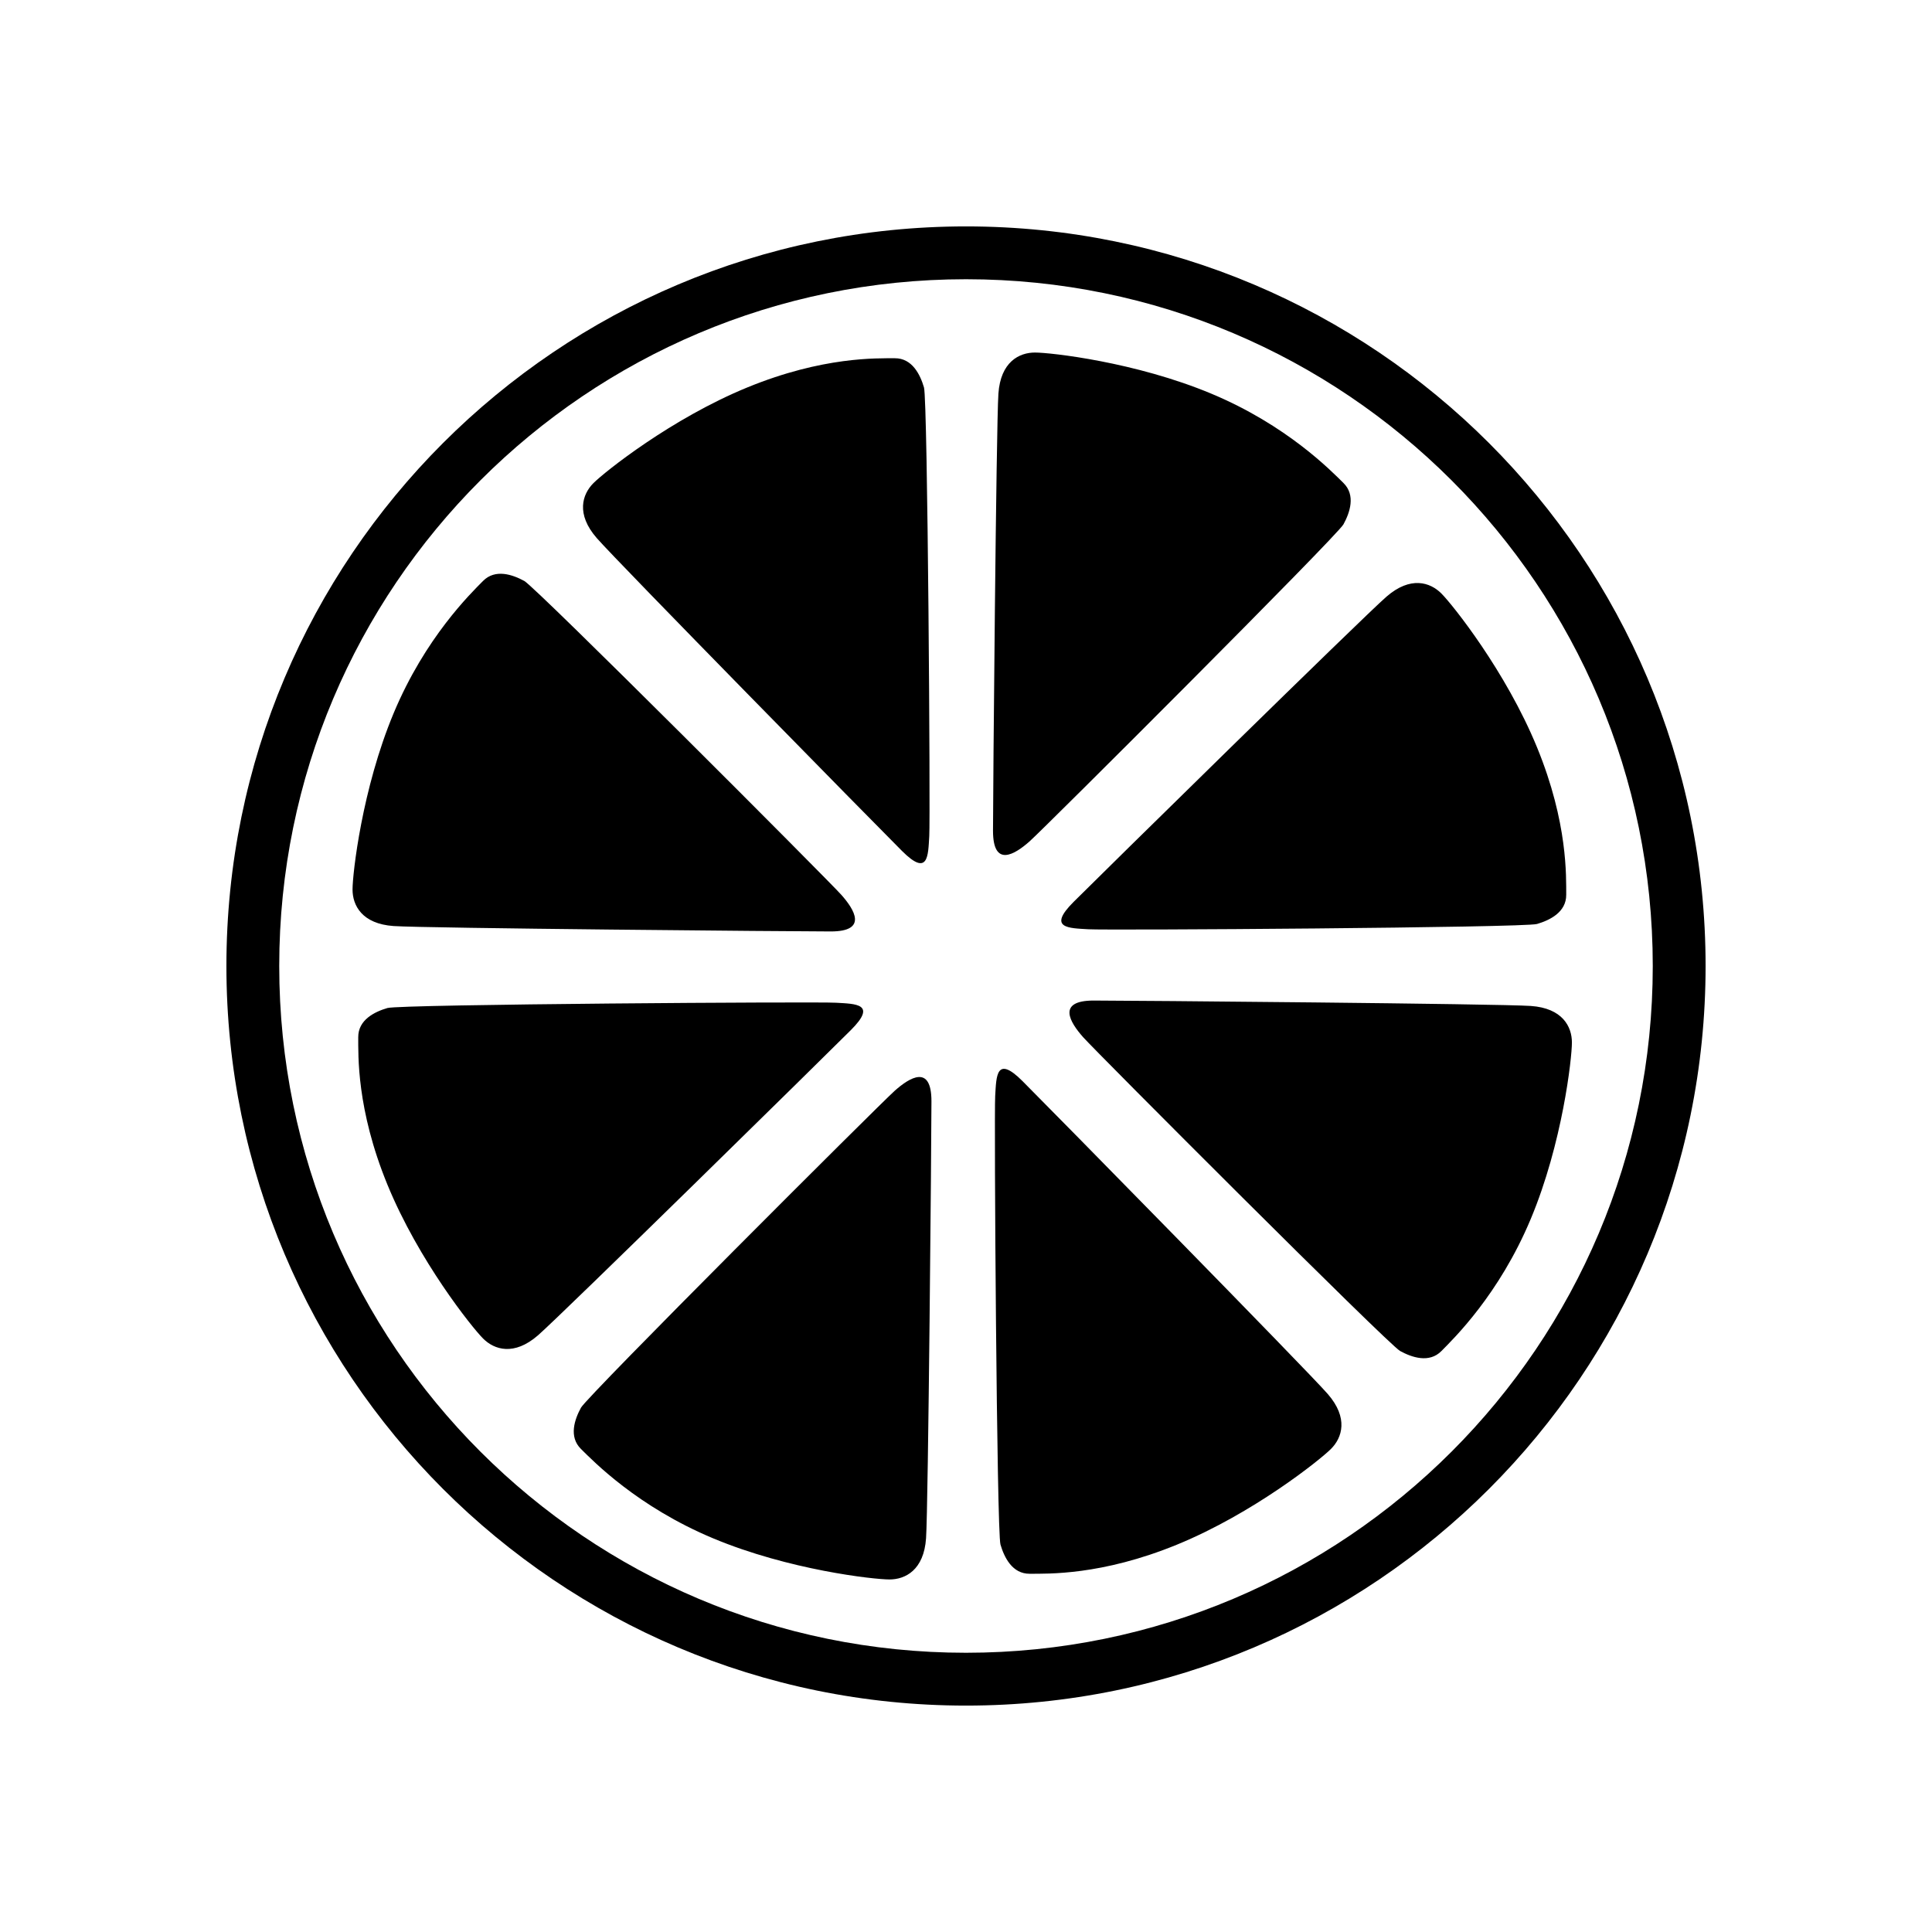
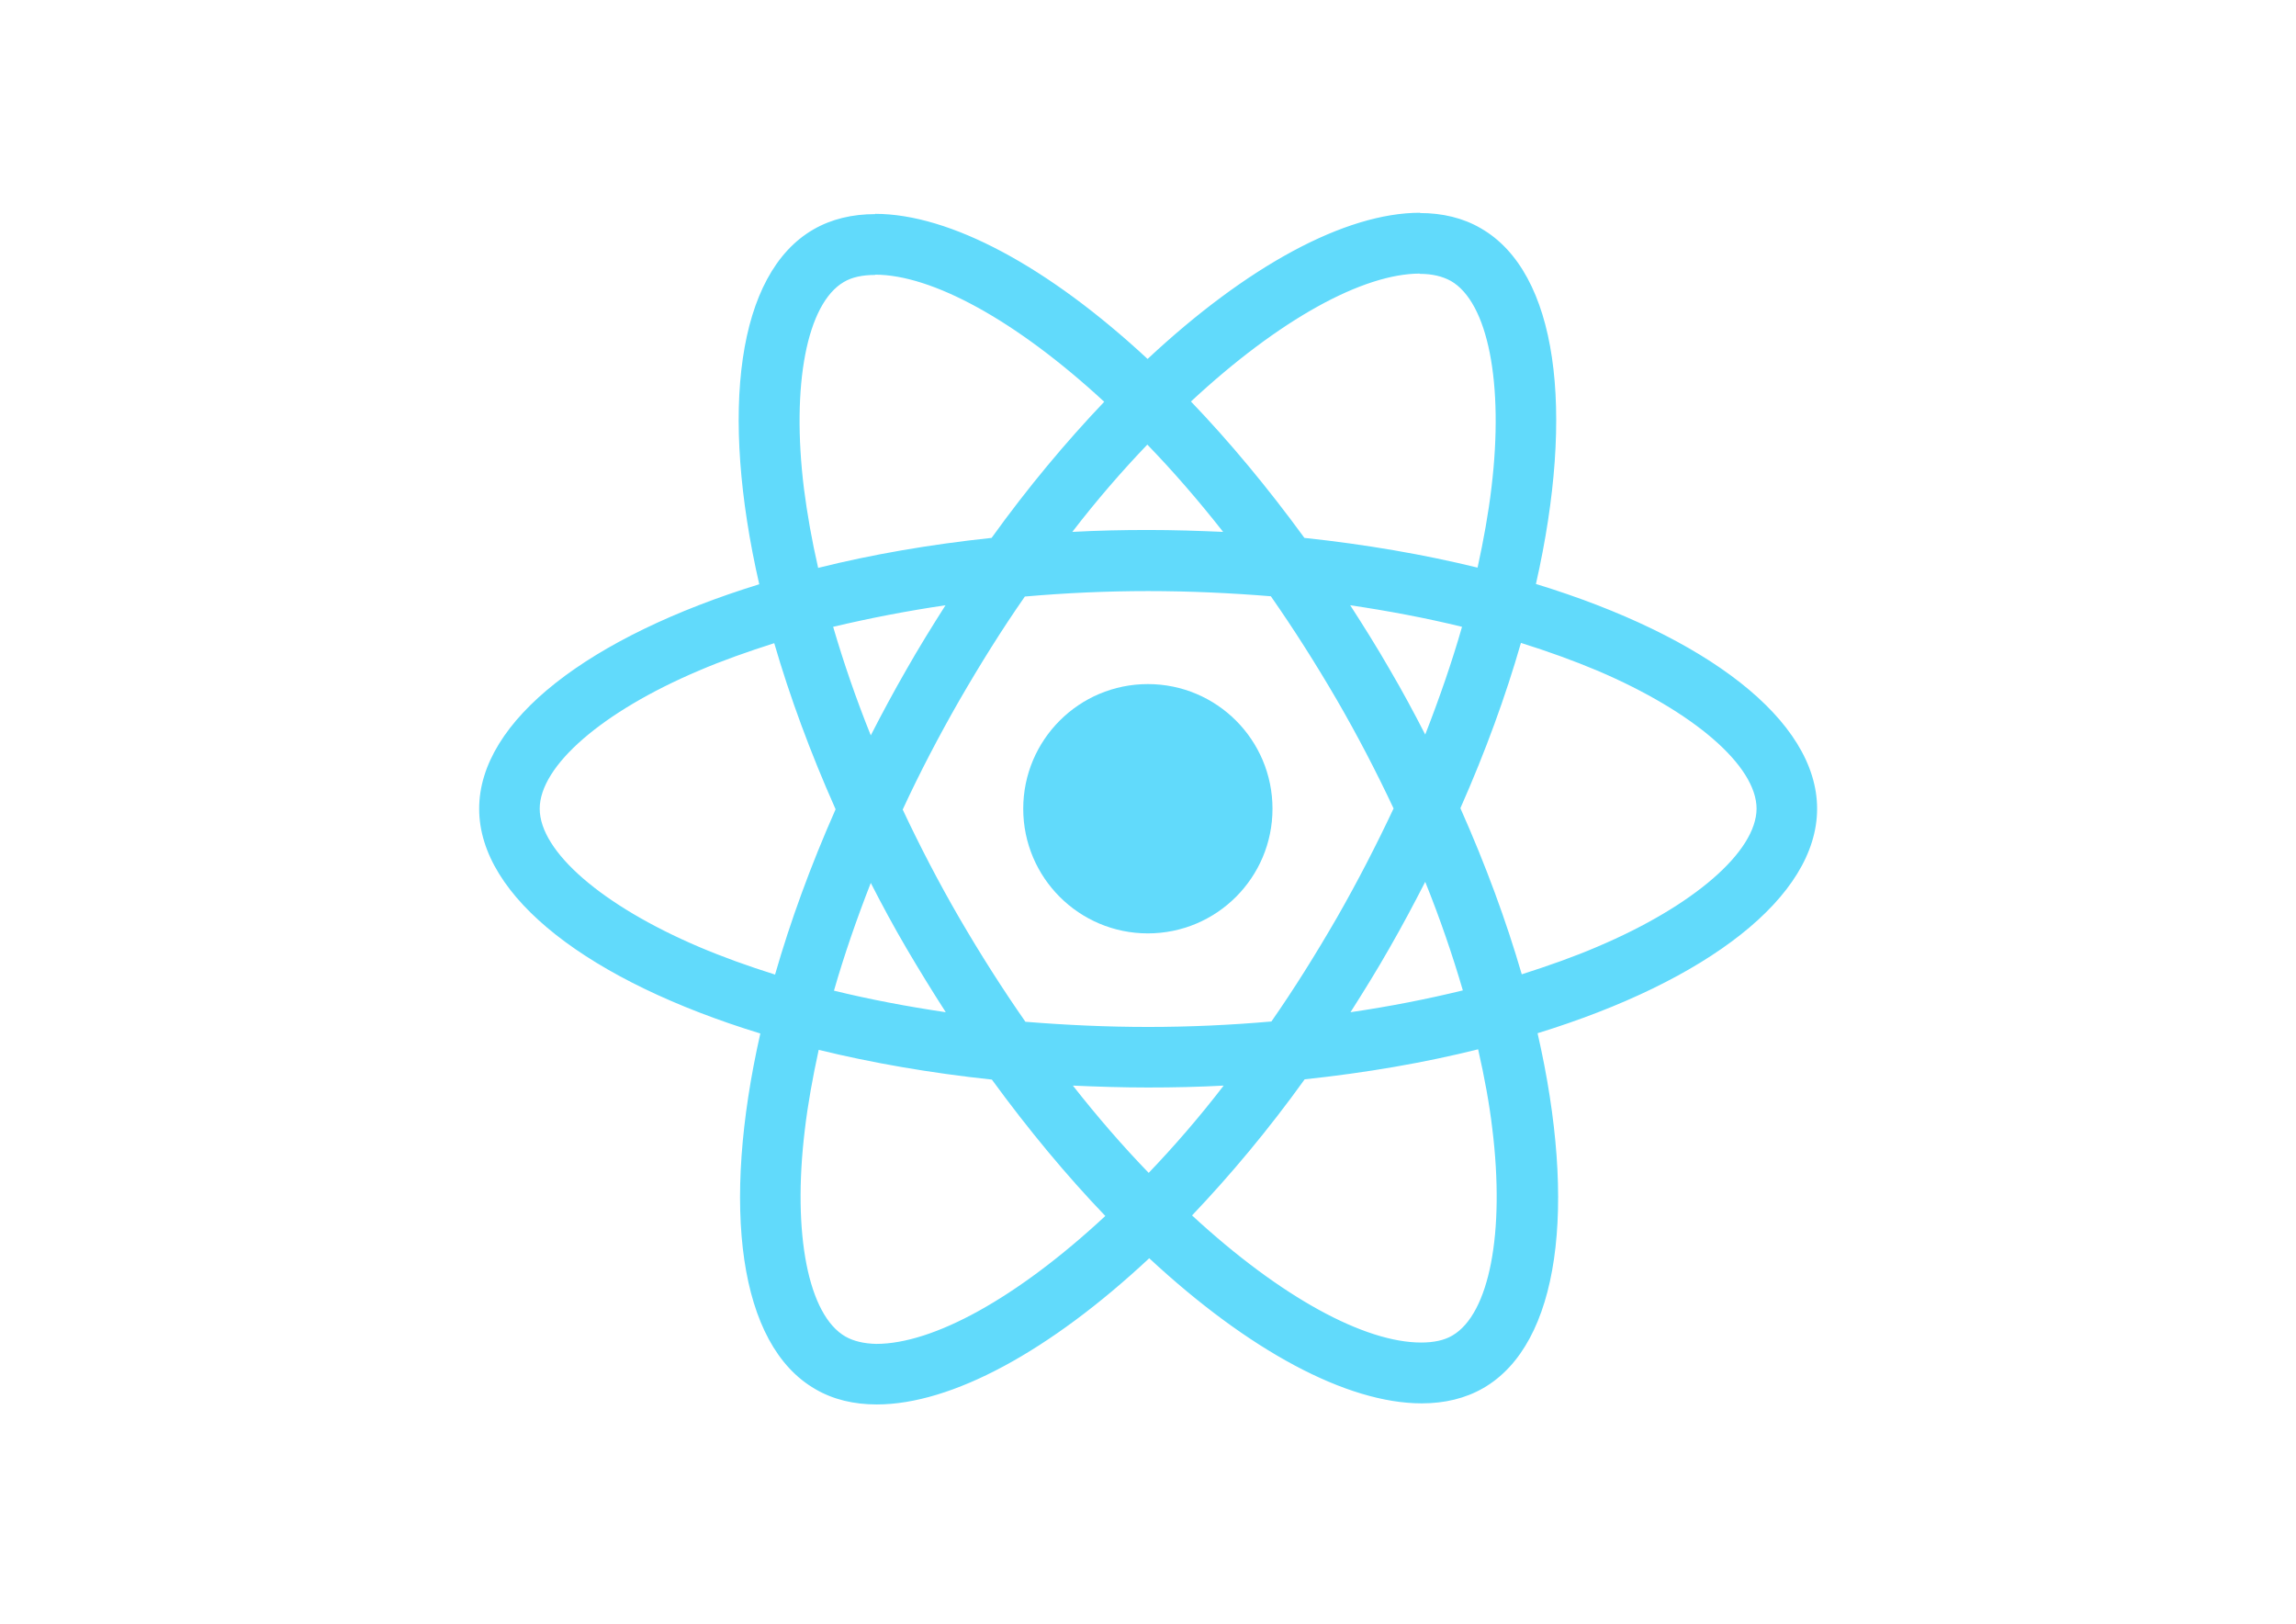
- <svg xmlns="http://www.w3.org/2000/svg" fill="#000000" width="800px" height="800px" viewBox="0 0 256 256">
-   <g fill-rule="evenodd">
-     <path d="M128 226c-54.124 0-98-43.876-98-98s43.876-98 98-98 98 43.876 98 98-43.876 98-98 98zm0-7c50.258 0 91-40.742 91-91s-40.742-91-91-91-91 40.742-91 91 40.742 91 91 91z" />
-     <path d="M52.163 94.493C56.357 84.463 62.375 78.633 64 76.984c1.625-1.648 3.932-.844 5.477 0 1.545.845 40.273 39.636 42.002 41.584 1.728 1.948 3.56 4.854-1.401 4.854-4.962 0-53.708-.426-57.915-.716-4.208-.291-5.45-2.745-5.45-4.841s1.255-13.341 5.45-23.372zM99.015 51.34c10.059-4.127 17.23-3.856 19.545-3.872 2.315-.016 3.377 2.183 3.873 3.872.495 1.69.855 56.835.7 59.434-.156 2.6-.113 5.483-3.621 1.974-3.509-3.508-37.677-38.278-40.446-41.458-2.77-3.181-1.913-5.795-.43-7.277 1.482-1.482 10.32-8.545 20.38-12.673zm61.492.823c10.03 4.194 15.86 10.212 17.509 11.837 1.648 1.625.844 3.932 0 5.477-.845 1.545-39.636 40.273-41.584 42.002-1.948 1.728-4.854 3.56-4.854-1.401 0-4.962.426-53.708.716-57.915.291-4.208 2.745-5.45 4.841-5.45s13.341 1.255 23.372 5.45zm43.153 46.852c4.127 10.059 3.856 17.23 3.872 19.545.016 2.315-2.183 3.377-3.872 3.873-1.69.495-56.835.855-59.434.7-2.6-.156-5.483-.113-1.974-3.621 3.508-3.509 38.278-37.677 41.458-40.446 3.181-2.77 5.795-1.913 7.277-.43 1.482 1.482 8.545 10.32 12.673 20.38zm-.823 62.492c-4.194 10.03-10.212 15.86-11.837 17.509-1.625 1.648-3.932.844-5.477 0-1.545-.845-40.273-39.636-42.002-41.584-1.728-1.948-3.56-4.854 1.401-4.854 4.962 0 53.708.426 57.915.716 4.208.291 5.45 2.745 5.45 4.841s-1.255 13.341-5.45 23.372zm-46.852 43.153c-10.059 4.127-17.23 3.856-19.545 3.872-2.315.016-3.377-2.183-3.873-3.872-.495-1.69-.855-56.835-.7-59.434.156-2.6.113-5.483 3.621-1.974 3.509 3.508 37.677 38.278 40.446 41.458 2.77 3.181 1.913 5.795.43 7.277-1.482 1.482-10.32 8.545-20.38 12.673zm-61.492-.823c-10.03-4.194-15.86-10.212-17.509-11.837-1.648-1.625-.844-3.932 0-5.477.845-1.545 39.636-40.273 41.584-42.002 1.948-1.728 4.854-3.56 4.854 1.401 0 4.962-.426 53.708-.716 57.915-.291 4.208-2.745 5.45-4.841 5.45s-13.341-1.255-23.372-5.45zM51.34 156.985c-4.127-10.059-3.856-17.23-3.872-19.545-.016-2.315 2.183-3.377 3.872-3.873 1.69-.495 56.835-.855 59.434-.7 2.6.156 5.483.113 1.974 3.621-3.508 3.509-38.278 37.677-41.458 40.446-3.181 2.77-5.795 1.913-7.277.43-1.482-1.482-8.545-10.32-12.673-20.38z" />
+ <svg xmlns="http://www.w3.org/2000/svg" viewBox="0 0 841.9 595.3">
+   <g fill="#61DAFB">
+     <path d="M666.3 296.5c0-32.5-40.7-63.3-103.1-82.4 14.4-63.6 8-114.2-20.2-130.4-6.5-3.8-14.1-5.6-22.4-5.6v22.3c4.6 0 8.3.9 11.4 2.6 13.6 7.8 19.5 37.5 14.9 75.7-1.1 9.4-2.9 19.3-5.1 29.4-19.6-4.8-41-8.5-63.5-10.9-13.5-18.5-27.5-35.3-41.6-50 32.6-30.3 63.2-46.9 84-46.9V78c-27.5 0-63.5 19.6-99.9 53.6-36.4-33.8-72.4-53.2-99.9-53.2v22.3c20.7 0 51.4 16.5 84 46.6-14 14.7-28 31.4-41.3 49.9-22.6 2.4-44 6.1-63.6 11-2.3-10-4-19.7-5.2-29-4.7-38.2 1.1-67.9 14.6-75.8 3-1.8 6.9-2.6 11.5-2.6V78.5c-8.4 0-16 1.8-22.6 5.6-28.1 16.2-34.4 66.7-19.9 130.1-62.2 19.2-102.7 49.9-102.7 82.3 0 32.5 40.7 63.3 103.1 82.4-14.4 63.6-8 114.2 20.2 130.4 6.5 3.8 14.1 5.6 22.5 5.6 27.5 0 63.5-19.6 99.9-53.6 36.4 33.8 72.4 53.2 99.9 53.2 8.4 0 16-1.8 22.6-5.6 28.1-16.2 34.4-66.7 19.9-130.1 62-19.1 102.5-49.9 102.5-82.3zm-130.2-66.7c-3.7 12.9-8.3 26.2-13.5 39.5-4.1-8-8.4-16-13.1-24-4.6-8-9.5-15.8-14.4-23.4 14.2 2.1 27.9 4.7 41 7.9zm-45.8 106.5c-7.8 13.5-15.8 26.3-24.1 38.2-14.9 1.3-30 2-45.2 2-15.1 0-30.2-.7-45-1.9-8.3-11.9-16.4-24.6-24.2-38-7.6-13.1-14.5-26.4-20.8-39.8 6.2-13.4 13.2-26.8 20.7-39.9 7.8-13.5 15.8-26.3 24.1-38.2 14.9-1.3 30-2 45.2-2 15.1 0 30.2.7 45 1.9 8.3 11.9 16.4 24.6 24.2 38 7.6 13.1 14.5 26.4 20.8 39.8-6.3 13.4-13.2 26.8-20.7 39.9zm32.3-13c5.4 13.4 10 26.8 13.8 39.8-13.1 3.2-26.9 5.9-41.2 8 4.9-7.7 9.8-15.6 14.4-23.7 4.6-8 8.9-16.1 13-24.1zM421.2 430c-9.3-9.6-18.6-20.3-27.8-32 9 .4 18.2.7 27.5.7 9.4 0 18.7-.2 27.8-.7-9 11.7-18.3 22.4-27.5 32zm-74.4-58.9c-14.2-2.1-27.9-4.7-41-7.9 3.7-12.9 8.3-26.2 13.5-39.5 4.1 8 8.4 16 13.1 24 4.7 8 9.5 15.8 14.4 23.4zM420.7 163c9.3 9.6 18.6 20.3 27.8 32-9-.4-18.2-.7-27.5-.7-9.4 0-18.7.2-27.8.7 9-11.7 18.3-22.4 27.5-32zm-74 58.9c-4.9 7.7-9.8 15.6-14.4 23.7-4.6 8-8.9 16-13 24-5.4-13.4-10-26.8-13.8-39.8 13.1-3.1 26.9-5.8 41.2-7.9zm-90.5 125.2c-35.4-15.1-58.3-34.9-58.3-50.6 0-15.7 22.9-35.6 58.3-50.6 8.6-3.7 18-7 27.7-10.1 5.7 19.6 13.2 40 22.5 60.9-9.2 20.8-16.6 41.1-22.2 60.6-9.9-3.1-19.3-6.5-28-10.2zM310 490c-13.6-7.8-19.5-37.5-14.9-75.7 1.1-9.4 2.9-19.3 5.1-29.4 19.6 4.8 41 8.5 63.5 10.9 13.5 18.5 27.5 35.3 41.6 50-32.6 30.3-63.2 46.9-84 46.9-4.5-.1-8.3-1-11.3-2.7zm237.2-76.2c4.7 38.2-1.1 67.9-14.6 75.8-3 1.8-6.9 2.6-11.5 2.6-20.7 0-51.4-16.5-84-46.6 14-14.7 28-31.4 41.3-49.9 22.6-2.4 44-6.1 63.6-11 2.3 10.1 4.1 19.8 5.2 29.1zm38.5-66.7c-8.6 3.7-18 7-27.7 10.1-5.7-19.6-13.2-40-22.5-60.9 9.2-20.8 16.6-41.1 22.2-60.6 9.9 3.1 19.3 6.5 28.1 10.2 35.4 15.1 58.3 34.9 58.3 50.6-.1 15.7-23 35.6-58.4 50.6zM320.8 78.4z" />
+     <circle cx="420.9" cy="296.5" r="45.7" />
+     <path d="M520.5 78.1z" />
  </g>
</svg>
